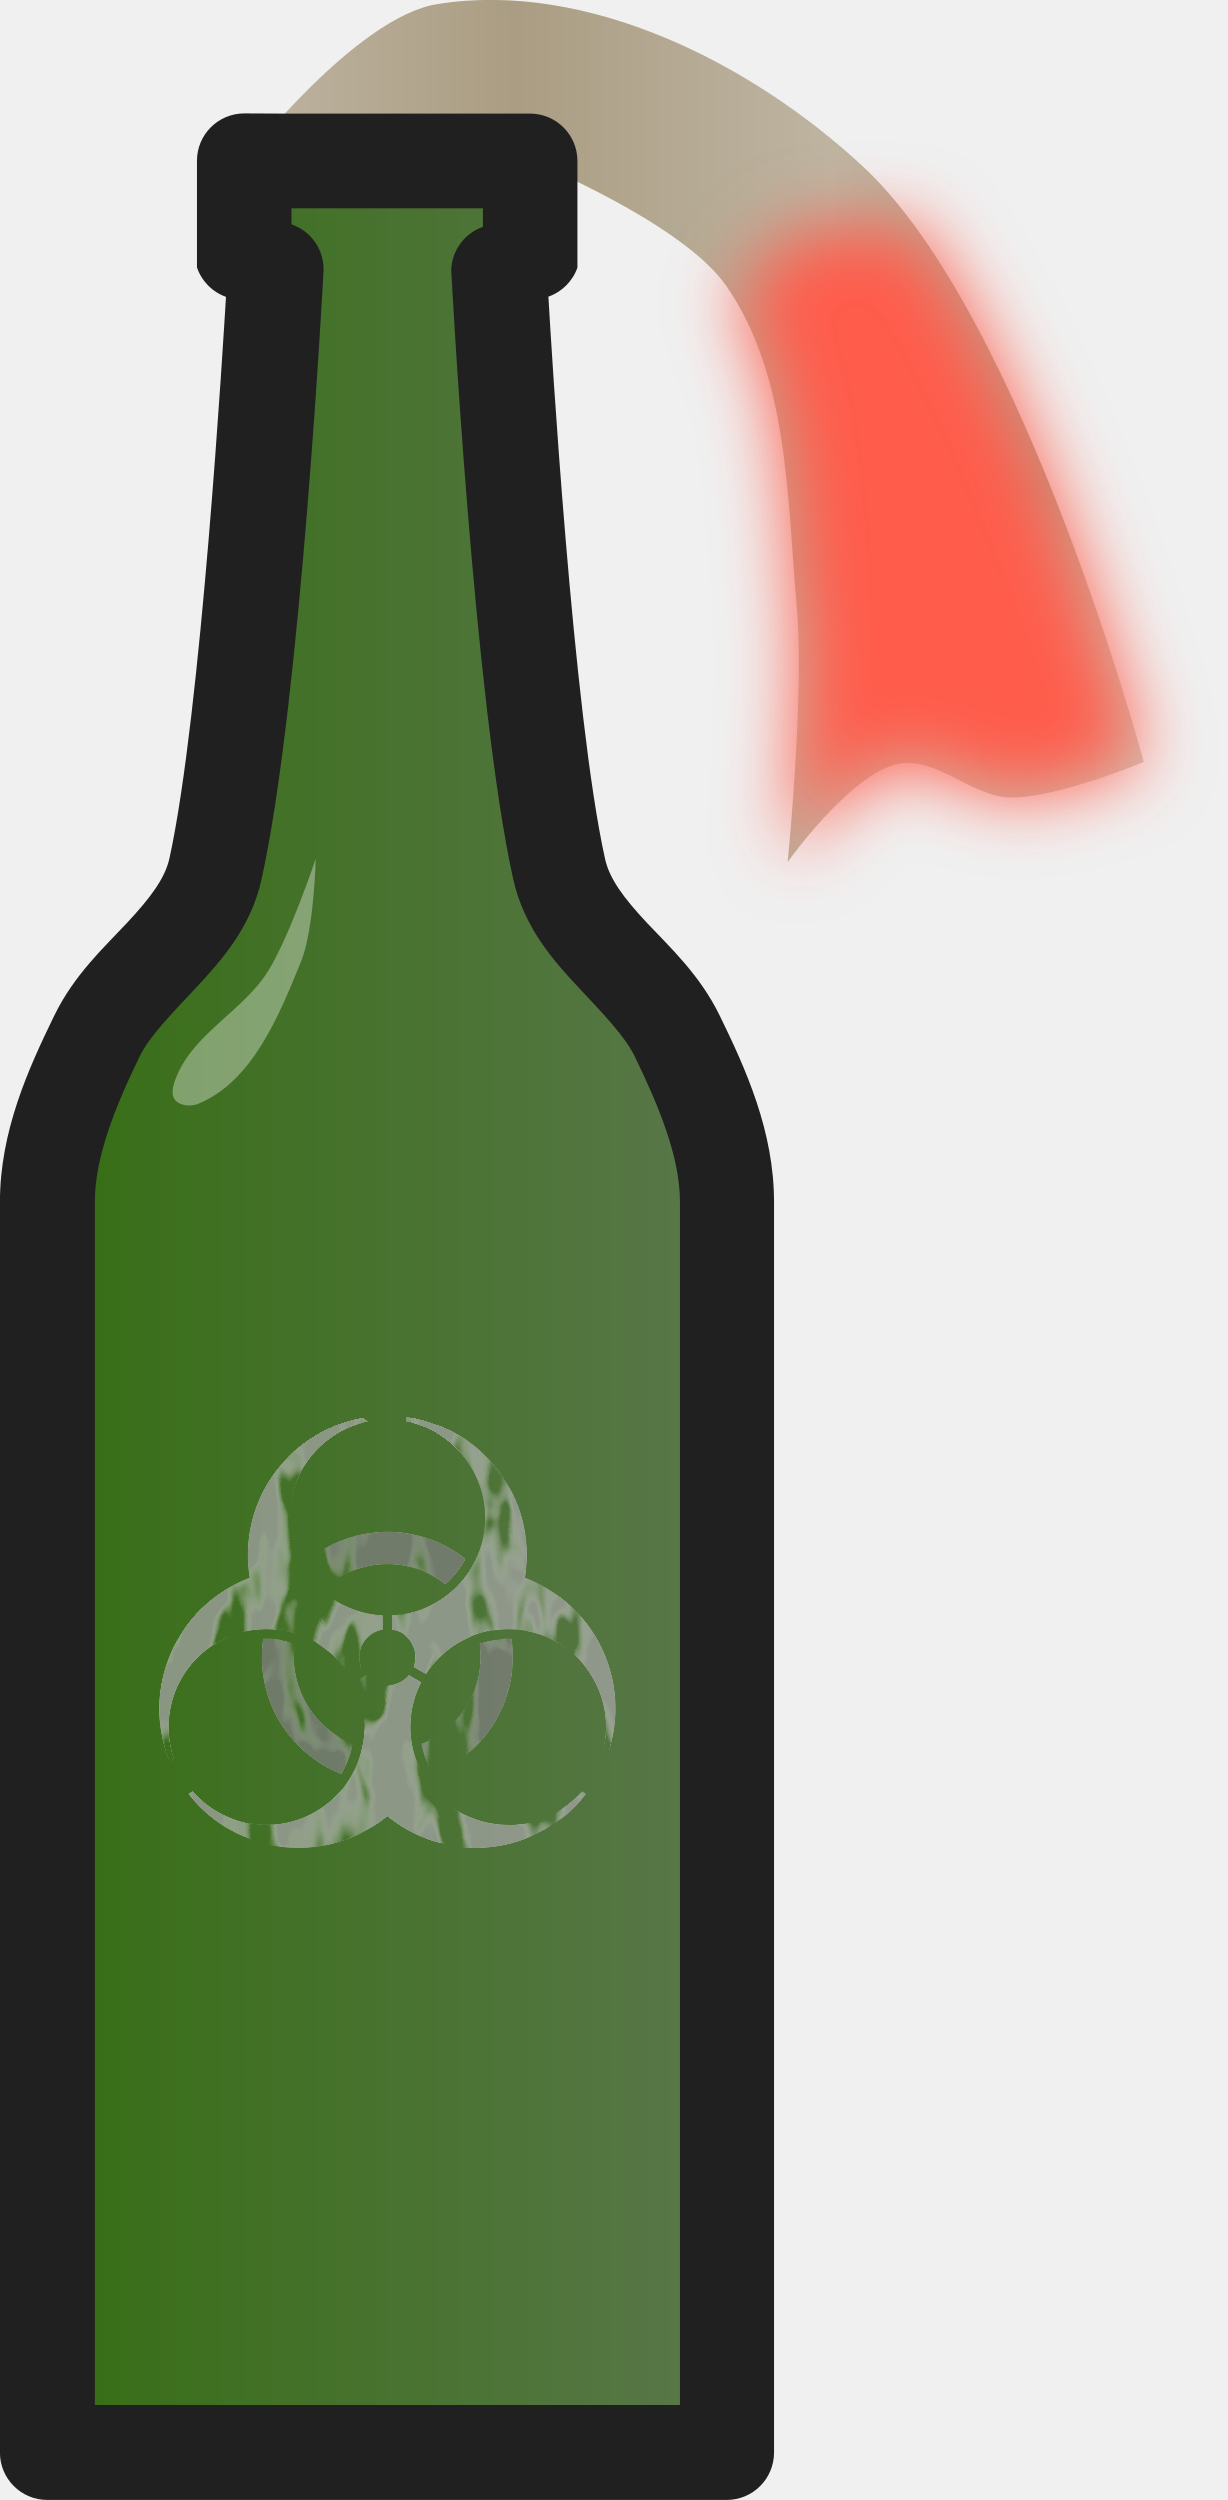
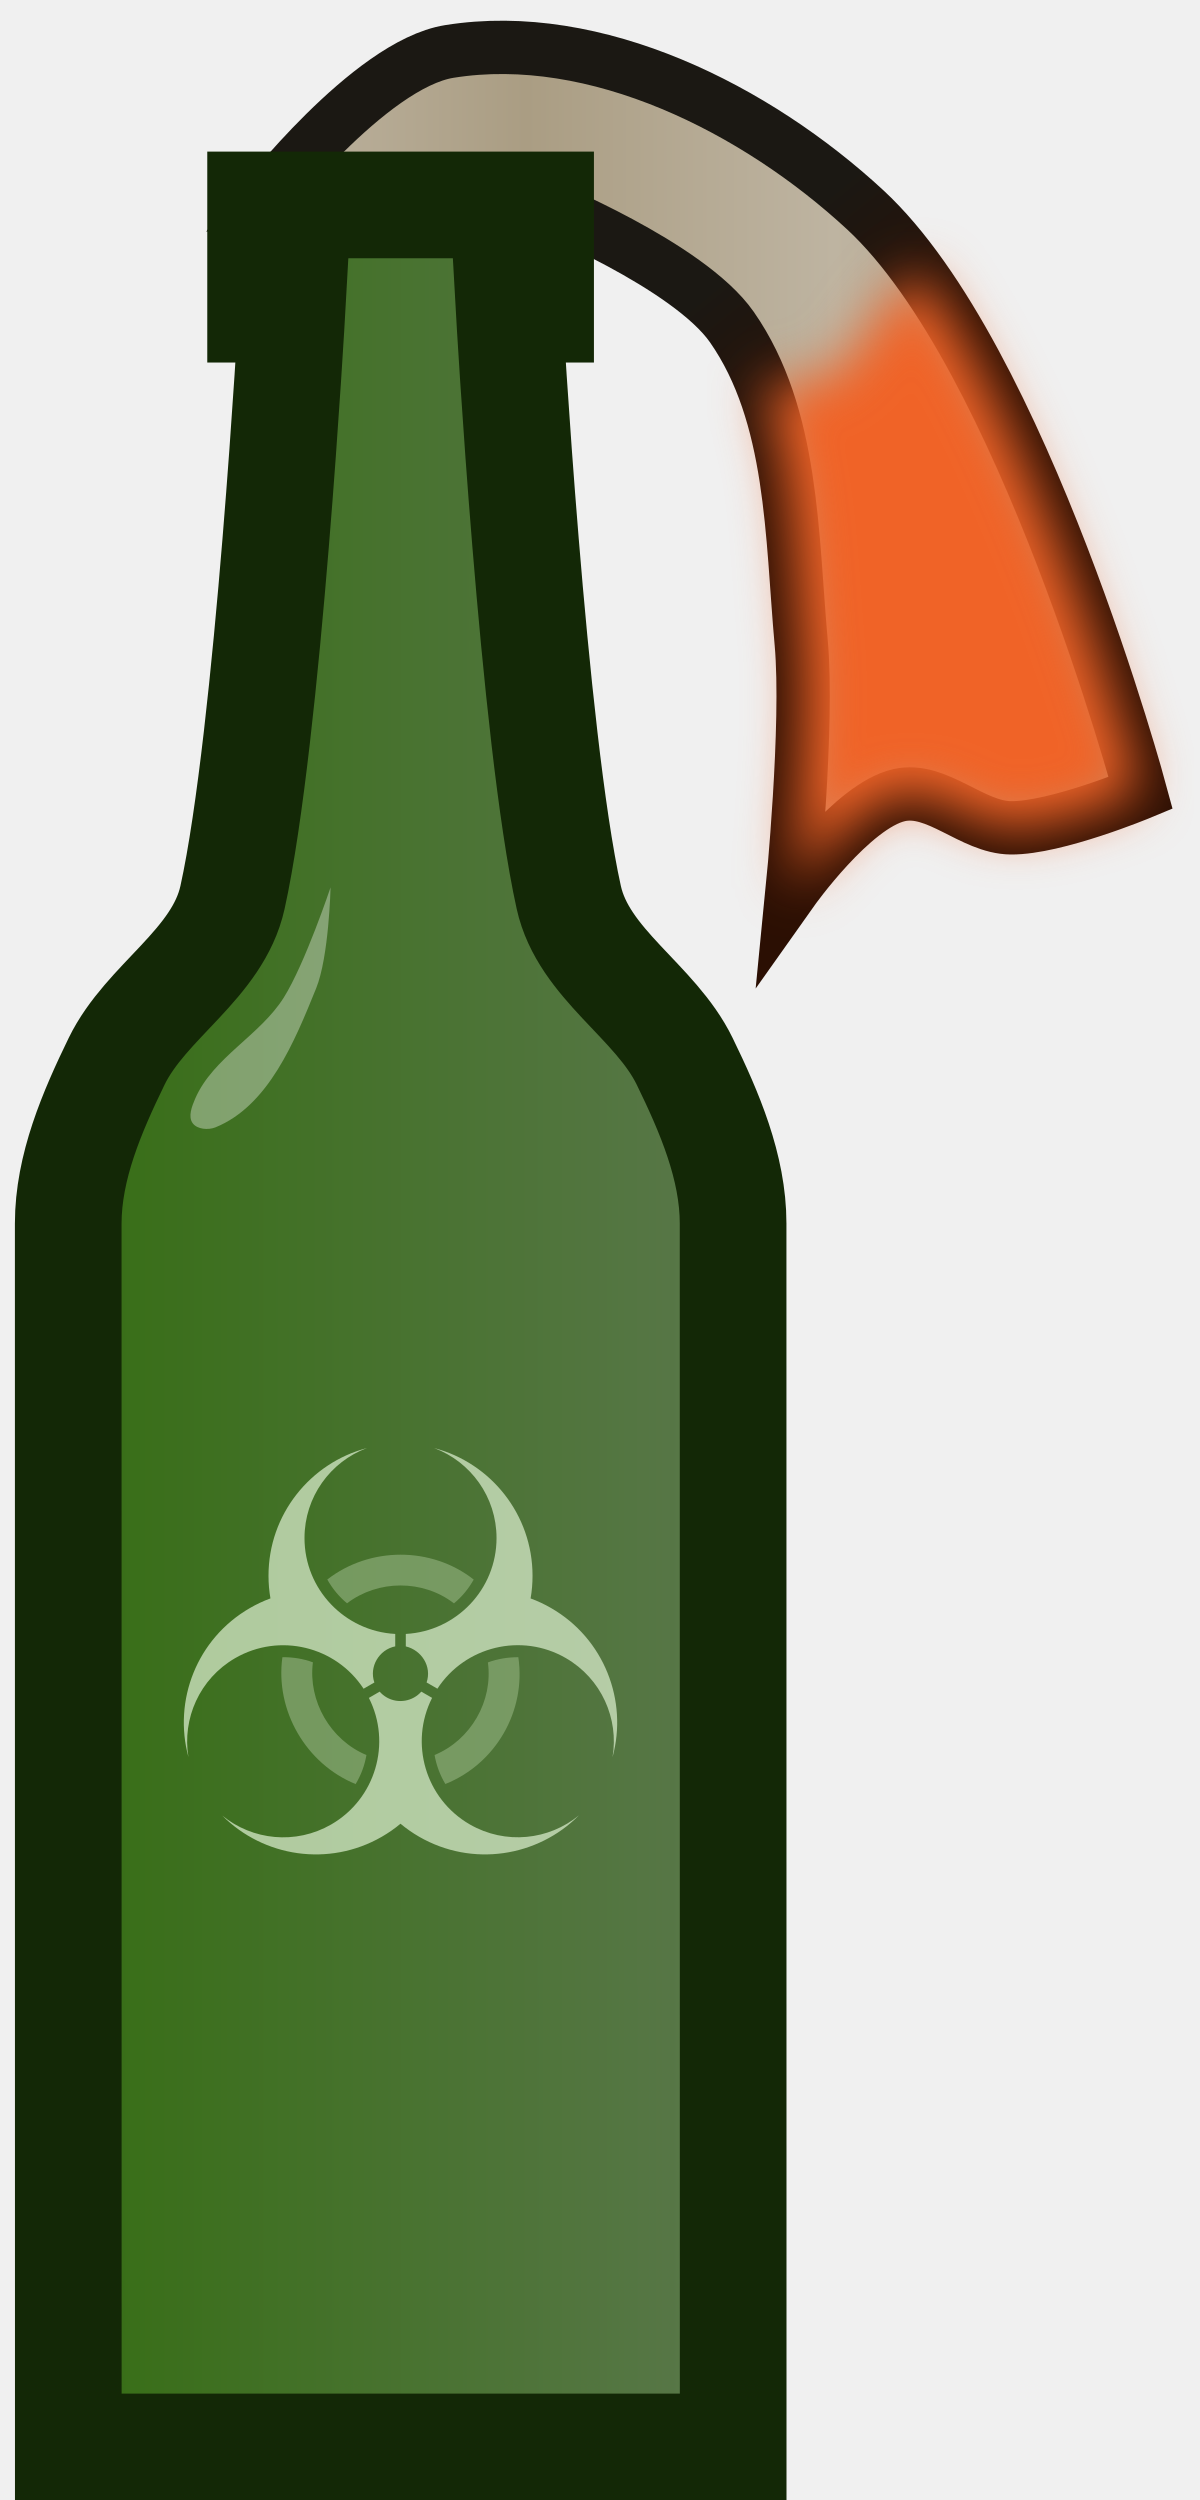
- <svg xmlns="http://www.w3.org/2000/svg" xmlns:xlink="http://www.w3.org/1999/xlink" width="25.602mm" height="52.13mm" viewBox="0 0 25.602 52.13" version="1.1" id="svg5" xml:space="preserve">
-   <defs id="defs2">
-     <linearGradient id="linearGradient27266">
-       <stop style="stop-color:#beb4a1;stop-opacity:1;" offset="0" id="stop27262" />
-       <stop style="stop-color:#aa9d83;stop-opacity:1;" offset="0.301" id="stop27270" />
-       <stop style="stop-color:#beb4a1;stop-opacity:1;" offset="0.652" id="stop27272" />
-       <stop style="stop-color:#aa9d83;stop-opacity:1;" offset="1" id="stop27264" />
+ <svg xmlns="http://www.w3.org/2000/svg" width="36" height="75" viewBox="0 0 36 75" fill="none">
+   <path d="M7.818 6.145C7.818 6.145 11.079 1.93 13.479 1.544C17.874 0.838 22.691 3.272 25.957 6.295C30.691 10.675 34.22 23.788 34.22 23.788C34.22 23.788 31.669 24.849 30.325 24.835C29.161 24.823 28.108 23.597 26.973 23.854C25.573 24.17 23.765 26.724 23.765 26.724C23.765 26.724 24.259 21.76 24.037 19.291C23.746 16.069 23.806 12.465 21.956 9.812C20.657 7.95 16.217 6.144 16.217 6.144L7.818 6.145Z" fill="url(#paint0_linear_1757_422)" />
+   <path d="M7.818 6.145C7.818 6.145 11.079 1.93 13.479 1.544C17.874 0.838 22.691 3.272 25.957 6.295C30.691 10.675 34.22 23.788 34.22 23.788C34.22 23.788 31.669 24.849 30.325 24.835C29.161 24.823 28.108 23.597 26.973 23.854C25.573 24.17 23.765 26.724 23.765 26.724C23.765 26.724 24.259 21.76 24.037 19.291C23.746 16.069 23.806 12.465 21.956 9.812C20.657 7.95 16.217 6.144 16.217 6.144L7.818 6.145Z" stroke="url(#paint1_linear_1757_422)" stroke-width="1.6" />
+   <g filter="url(#filter0_f_1757_422)">
+     <path d="M27.521 8.094C31.447 13.485 34.219 23.788 34.219 23.788C34.219 23.788 31.669 24.849 30.325 24.834C29.796 24.829 29.29 24.573 28.788 24.319C28.187 24.014 27.592 23.713 26.972 23.853C25.573 24.17 23.765 26.723 23.765 26.723C23.765 26.723 24.259 21.759 24.036 19.29C23.99 18.774 23.952 18.248 23.914 17.718C23.761 15.574 23.603 13.36 22.826 11.437C24.033 11.687 24.982 11.507 25.799 10.266C26.379 9.387 26.931 8.684 27.521 8.094Z" fill="#F06327" />
+   </g>
+   <path d="M7.818 6.148L7.818 9.277L8.762 9.277C8.762 9.277 8.045 22.085 6.975 26.923C6.533 28.922 4.377 30.035 3.499 31.84C2.759 33.362 2.047 35.014 2.047 36.707L2.049 73.408L12.022 73.408L21.995 73.407L21.993 36.706C21.993 35.013 21.281 33.361 20.54 31.839C19.662 30.034 17.506 28.922 17.063 26.922C15.992 22.085 15.274 9.276 15.274 9.276L16.218 9.276L16.218 6.148L14.976 6.148L12.018 6.148L9.06 6.148L7.818 6.148Z" fill="url(#paint2_linear_1757_422)" stroke="#132806" stroke-width="3.2" stroke-miterlimit="3.994" />
+   <path opacity="0.35" d="M9.917 26.621C9.917 26.621 9.869 28.706 9.483 29.653C8.839 31.243 8.052 33.177 6.462 33.821C6.248 33.906 5.921 33.883 5.783 33.7C5.632 33.502 5.759 33.184 5.857 32.956C6.392 31.724 7.8 31.064 8.514 29.926C9.15 28.912 9.917 26.621 9.917 26.621Z" fill="white" />
+   <g opacity="0.75">
+     <path d="M7.496 48.242C5.904 49.161 5.191 51.018 5.653 52.712C5.462 51.562 5.986 50.362 7.055 49.744C8.387 48.975 10.077 49.39 10.907 50.662L11.231 50.475C11.067 49.998 11.374 49.489 11.857 49.391V49.018C10.34 48.936 9.135 47.679 9.135 46.142C9.135 44.905 9.914 43.85 11.009 43.441C9.309 43.887 8.055 45.434 8.055 47.273C8.055 47.505 8.075 47.731 8.113 47.952C7.903 48.029 7.697 48.126 7.496 48.242Z" fill="#D5E9C8" />
+     <path d="M12.174 49.018C13.691 48.936 14.896 47.679 14.896 46.142C14.896 44.905 14.117 43.85 13.023 43.441C14.722 43.887 15.976 45.434 15.976 47.273C15.976 47.505 15.957 47.732 15.918 47.953C16.128 48.03 16.334 48.126 16.534 48.242C18.127 49.161 18.84 51.021 18.376 52.715C18.57 51.563 18.045 50.36 16.974 49.742C15.643 48.973 13.952 49.389 13.122 50.661L12.798 50.474C12.961 49.994 12.649 49.507 12.174 49.392V49.018Z" fill="#D5E9C8" />
+     <path d="M17.369 54.459C16.468 55.203 15.164 55.35 14.093 54.732C12.761 53.963 12.276 52.292 12.963 50.936L12.639 50.749C12.384 51.041 11.946 51.12 11.6 50.922C11.518 50.874 11.448 50.816 11.39 50.749L11.066 50.937C11.754 52.292 11.268 53.965 9.936 54.734C8.868 55.35 7.569 55.206 6.668 54.467C7.904 55.71 9.866 56.019 11.456 55.102C11.653 54.988 11.841 54.858 12.015 54.712C12.187 54.855 12.373 54.986 12.574 55.102C14.166 56.021 16.133 55.708 17.369 54.459Z" fill="#D5E9C8" />
+   </g>
+   <g opacity="0.75">
+     <path d="M13.619 48.101C13.858 47.903 14.059 47.661 14.211 47.387C12.947 46.391 11.093 46.394 9.819 47.385C9.971 47.658 10.172 47.9 10.411 48.099C11.343 47.388 12.689 47.383 13.619 48.101Z" fill="#86A772" />
+     <path d="M9.387 49.87C9.1 49.763 8.785 49.712 8.472 49.716C8.249 51.319 9.185 52.92 10.669 53.522C10.828 53.259 10.94 52.965 10.993 52.651C9.913 52.201 9.238 51.033 9.387 49.87Z" fill="#86A772" />
+     <path d="M13.361 53.52C13.202 53.257 13.091 52.963 13.037 52.65C14.121 52.203 14.797 51.033 14.637 49.873C14.93 49.764 15.238 49.716 15.55 49.716C15.789 51.331 14.87 52.917 13.361 53.52Z" fill="#86A772" />
+   </g>
+   <defs>
+     <filter id="filter0_f_1757_422" x="21.226" y="6.494" width="14.594" height="21.829" filterUnits="userSpaceOnUse" color-interpolation-filters="sRGB">
+       <feFlood flood-opacity="0" result="BackgroundImageFix" />
+       <feBlend mode="normal" in="SourceGraphic" in2="BackgroundImageFix" result="shape" />
+       <feGaussianBlur stdDeviation="0.8" result="effect1_foregroundBlur_1757_422" />
+     </filter>
+     <linearGradient id="paint0_linear_1757_422" x1="7.818" y1="14.073" x2="34.219" y2="14.072" gradientUnits="userSpaceOnUse">
+       <stop stop-color="#BEB4A1" />
+       <stop offset="0.301" stop-color="#AA9D83" />
+       <stop offset="0.652" stop-color="#BEB4A1" />
+       <stop offset="1" stop-color="#AA9D83" />
    </linearGradient>
-     <linearGradient id="linearGradient3644">
-       <stop style="stop-color:#346d11;stop-opacity:1;" offset="0" id="stop3640" />
-       <stop style="stop-color:#5c784e;stop-opacity:1;" offset="1" id="stop3642" />
+     <linearGradient id="paint1_linear_1757_422" x1="22.299" y1="7.834" x2="26.025" y2="12.424" gradientUnits="userSpaceOnUse">
+       <stop stop-color="#1B1813" />
+       <stop offset="1" stop-color="#2B0F03" />
    </linearGradient>
-     <linearGradient xlink:href="#linearGradient3644" id="linearGradient3646" x1="-128.697" y1="184.289" x2="-124.913" y2="184.289" gradientUnits="userSpaceOnUse" gradientTransform="matrix(0.9940665,0,0,0.9940665,-14.78645,-1.001324)" />
-     <clipPath id="b">
-       <circle cy="-15" r="9.5" id="circle900" cx="0" />
-       <circle cy="-15" r="9.5" transform="rotate(120)" id="circle902" cx="0" />
-       <circle cy="-15" r="9.5" transform="rotate(-120)" id="circle904" cx="0" />
-     </clipPath>
-     <mask id="a" width="60" height="60" x="-30" y="-30" maskUnits="userSpaceOnUse">
-       <path fill="#ffffff" d="M -27,-27 H 27 V 27 H -27 Z" id="path907" />
-       <path d="m 2,-23 v -4 h -4 v 4 m 1.5,17 v 4 h 1 v -4" id="path909" />
-       <circle cy="-15" r="10.5" id="circle911" cx="0" />
-       <g transform="rotate(120)" id="g917">
-         <path d="m 2,-23 v -4 h -4 v 4 m 1.5,17 v 4 h 1 v -4" id="path913" />
-         <circle cy="-15" r="10.5" id="circle915" cx="0" />
-       </g>
-       <g transform="rotate(-120)" id="g923">
-         <path d="m 2,-23 v -4 h -4 v 4 m 1.5,17 v 4 h 1 v -4" id="path919" />
-         <circle cy="-15" r="10.5" id="circle921" cx="0" />
-       </g>
-       <circle r="3" id="circle925" cx="0" cy="0" />
-     </mask>
-     <filter style="color-interpolation-filters:sRGB" id="filter19700" x="0" y="0" width="1" height="1">
-       <feTurbulence result="result7" type="fractalNoise" numOctaves="3" baseFrequency="0.2 0.09" id="feTurbulence19686" />
-       <feColorMatrix result="result5" values="1 0 0 0 0 0 1 0 0 0 0 0 1 0 0 0 0 0 5.5 -2 " id="feColorMatrix19688" />
-       <feComposite result="result6" in="SourceGraphic" operator="in" in2="result7" id="feComposite19690" />
-       <feDisplacementMap in="result5" xChannelSelector="R" yChannelSelector="A" scale="9" result="result4" in2="result6" id="feDisplacementMap19692" />
-       <feComposite result="result2" operator="in" in2="result4" in="SourceGraphic" id="feComposite19694" />
-       <feComposite in="result2" operator="in" in2="SourceGraphic" result="result91" id="feComposite19696" />
-       <feBlend mode="multiply" in2="result91" id="feBlend19698" />
-     </filter>
-     <linearGradient xlink:href="#linearGradient27266" id="linearGradient27268" x1="-127.504" y1="180.01" x2="-123.109" y2="180.01" gradientUnits="userSpaceOnUse" />
-     <filter style="color-interpolation-filters:sRGB" id="filter27736" x="0" y="0" width="1" height="1">
-       <feTurbulence numOctaves="3" baseFrequency="0.040 0.107" type="fractalNoise" id="feTurbulence27726" />
-       <feColorMatrix result="result0" values="1 0 0 0 0 0 1 0 0 0 0 0 1 0 0 0 0 0 5 -2.7" id="feColorMatrix27728" />
-       <feFlood flood-opacity="1" flood-color="rgb(255,255,255)" id="feFlood27730" />
-       <feComposite operator="in" in2="result0" id="feComposite27732" />
-       <feComposite operator="atop" in2="SourceGraphic" id="feComposite27734" />
-     </filter>
-     <filter style="color-interpolation-filters:sRGB" id="filter8" x="-0.21" y="-0.133" width="1.42" height="1.266">
-       <feFlood result="flood" in="SourceGraphic" flood-opacity="1" flood-color="rgb(255,92,75)" id="feFlood7" />
-       <feGaussianBlur result="blur" in="SourceGraphic" stdDeviation="4.242" id="feGaussianBlur7" />
-       <feOffset result="offset" in="blur" dx="0" dy="0" id="feOffset7" />
-       <feComposite result="comp1" operator="in" in="flood" in2="offset" id="feComposite7" />
-       <feComposite result="comp2" operator="atop" in="comp1" in2="comp1" id="feComposite8" />
-     </filter>
+     <linearGradient id="paint2_linear_1757_422" x1="0.657" y1="39.779" x2="23.384" y2="39.777" gradientUnits="userSpaceOnUse">
+       <stop stop-color="#346D11" />
+       <stop offset="1" stop-color="#5C784E" />
+     </linearGradient>
  </defs>
-   <g id="layer1" transform="translate(129.4394,-202.8897)">
-     <g id="g30335" transform="matrix(4.292962,0,0,4.292962,483.2551,-552.0155)">
-       <path style="fill:url(#linearGradient27268);fill-opacity:1;stroke:none;stroke-width:0.046;stroke-linejoin:round;stroke-dasharray:none;stroke-opacity:1;filter:url(#filter27736)" d="m -127.504,178.69 c 0,0 0.543,-0.702 0.943,-0.766 0.732,-0.117 1.534,0.288 2.077,0.791 0.788,0.729 1.375,2.912 1.375,2.912 0,0 -0.425,0.177 -0.648,0.174 -0.194,-0.002 -0.369,-0.206 -0.558,-0.163 -0.233,0.053 -0.534,0.478 -0.534,0.478 0,0 0.082,-0.826 0.045,-1.238 -0.048,-0.536 -0.038,-1.136 -0.346,-1.578 -0.216,-0.31 -0.955,-0.611 -0.955,-0.611 z" id="path19756" transform="matrix(0.9940665,0,0,0.9940665,-14.78645,-1.001324)" />
-       <g id="path2826">
-         <path style="color:#000000;fill:url(#linearGradient3646);stroke-width:0.46;stroke-linejoin:round" d="m -141.534,176.629 v 0.518 h 0.156 c 0,0 -0.119,2.12 -0.296,2.92 -0.073,0.331 -0.43,0.515 -0.575,0.814 -0.123,0.252 -0.24,0.525 -0.24,0.805 v 6.074 h 1.651 1.651 v -6.074 c 0,-0.28 -0.118,-0.554 -0.24,-0.805 -0.145,-0.299 -0.502,-0.483 -0.575,-0.814 -0.177,-0.801 -0.296,-2.92 -0.296,-2.92 h 0.156 v -0.518 h -0.205 -0.49 -0.49 z" id="path28397" />
-         <path style="color:#000000;fill:#202020;stroke-linejoin:round" d="m -141.535,176.398 a 0.23,0.23 0 0 0 -0.229,0.23 v 0.518 a 0.23,0.23 0 0 0 0.141,0.143 c -0.013,0.21 -0.121,2.03 -0.275,2.729 -0.022,0.097 -0.094,0.192 -0.205,0.311 -0.111,0.119 -0.257,0.252 -0.354,0.451 -0.126,0.259 -0.264,0.562 -0.264,0.906 v 6.074 a 0.23,0.23 0 0 0 0.23,0.23 h 1.65 1.65 a 0.23,0.23 0 0 0 0.23,-0.23 v -6.074 c 0,-0.345 -0.138,-0.648 -0.264,-0.906 -0.097,-0.199 -0.243,-0.333 -0.354,-0.451 -0.111,-0.119 -0.182,-0.213 -0.203,-0.311 -0.155,-0.699 -0.263,-2.523 -0.275,-2.73 a 0.23,0.23 0 0 0 0.141,-0.141 v -0.518 a 0.23,0.23 0 0 0 -0.23,-0.23 h -0.205 -0.49 -0.488 z m 0.23,0.461 h 0.465 0.465 v 0.09 a 0.23,0.23 0 0 0 -0.154,0.211 c 0,0 0.11,2.094 0.301,2.957 0.052,0.234 0.194,0.395 0.316,0.525 0.122,0.131 0.227,0.238 0.275,0.338 0.119,0.245 0.219,0.489 0.219,0.705 v 5.844 h -1.422 -1.42 v -5.844 c 0,-0.216 0.098,-0.46 0.217,-0.705 0.048,-0.1 0.155,-0.207 0.277,-0.338 0.122,-0.131 0.265,-0.292 0.316,-0.525 0.191,-0.863 0.301,-2.957 0.301,-2.957 a 0.23,0.23 0 0 0 -0.156,-0.223 z" id="path28399" />
-       </g>
-       <path style="opacity:0.35;fill:#ffffff;fill-opacity:1;stroke:none;stroke-width:0.263;stroke-linejoin:round;stroke-dasharray:none;stroke-opacity:1" d="m -141.187,180.017 c 0,0 -0.008,0.345 -0.072,0.502 -0.107,0.263 -0.237,0.583 -0.5,0.69 -0.035,0.014 -0.089,0.01 -0.112,-0.02 -0.025,-0.033 -0.004,-0.085 0.012,-0.123 0.089,-0.204 0.322,-0.313 0.44,-0.501 0.105,-0.168 0.232,-0.547 0.232,-0.547 z" id="path10392" />
-       <g id="g18931" style="opacity:0.75;filter:url(#filter19700)" transform="matrix(0.04618829,0,0,0.04618829,-141.024,183.6802)">
-         <g mask="url(#a)" id="g936" style="fill:#cccccc;fill-opacity:1;stroke:none;stroke-opacity:1" transform="matrix(0.9785422,0,0,0.9785377,4,4.690979)">
-           <circle cy="-11" r="15" id="circle930" style="fill:#cccccc;fill-opacity:1;stroke:none;stroke-opacity:1" cx="0" />
-           <circle cy="-11" r="15" transform="rotate(120)" id="circle932" style="fill:#cccccc;fill-opacity:1;stroke:none;stroke-opacity:1" cx="0" />
-           <circle cy="-11" r="15" transform="rotate(-120)" id="circle934" style="fill:#cccccc;fill-opacity:1;stroke:none;stroke-opacity:1" cx="0" />
-         </g>
-         <circle r="11.75" fill="none" stroke="#000" stroke-width="3.5" clip-path="url(#b)" id="circle938" style="stroke:#b3b3b3;stroke-opacity:1" cx="0" cy="0" transform="matrix(0.9785422,0,0,0.9785377,4,4.690979)" />
-       </g>
-     </g>
-     <path style="fill:#ff5c4b;fill-opacity:1;stroke:none;stroke-width:0.994;stroke-linecap:round;stroke-linejoin:round;filter:url(#filter8)" d="M 94.421,101.795 C 95.09,96.389 95.833,80.928 95.628,76.697 95.401,72.02 94.367,59.03 93.955,55.684 93.441,51.512 92.375,46.391 91.425,43.527 90.589,41.008 89.047,37.482 88.427,36.673 88.113,36.262 88.174,36.081 89.148,34.572 c 1.059,-1.641 1.328,-1.968 3.491,-4.236 1.188,-1.246 3.189,-2.684 4.369,-3.14 0.498,-0.192 1.93,-0.224 4.945,-0.11 4.328,0.164 5.523,0.028 6.394,-0.729 0.404,-0.351 0.456,-0.289 3.339,3.989 7.85,11.648 16.949,33.151 23.713,56.041 l 1.38,4.67 -1.18,0.534 c -3.392,1.536 -10.313,3.467 -13.282,3.706 -2.388,0.192 -3.616,-0.132 -7.682,-2.03 -3.926,-1.833 -5.46,-2.231 -7.143,-1.856 -3.058,0.681 -7.215,4.097 -11.364,9.336 -1.92,2.424 -1.875,2.397 -1.708,1.051 z" id="path2" transform="matrix(0.1742108,0,0,0.1742108,-129.4394,202.8897)" />
-   </g>
</svg>
